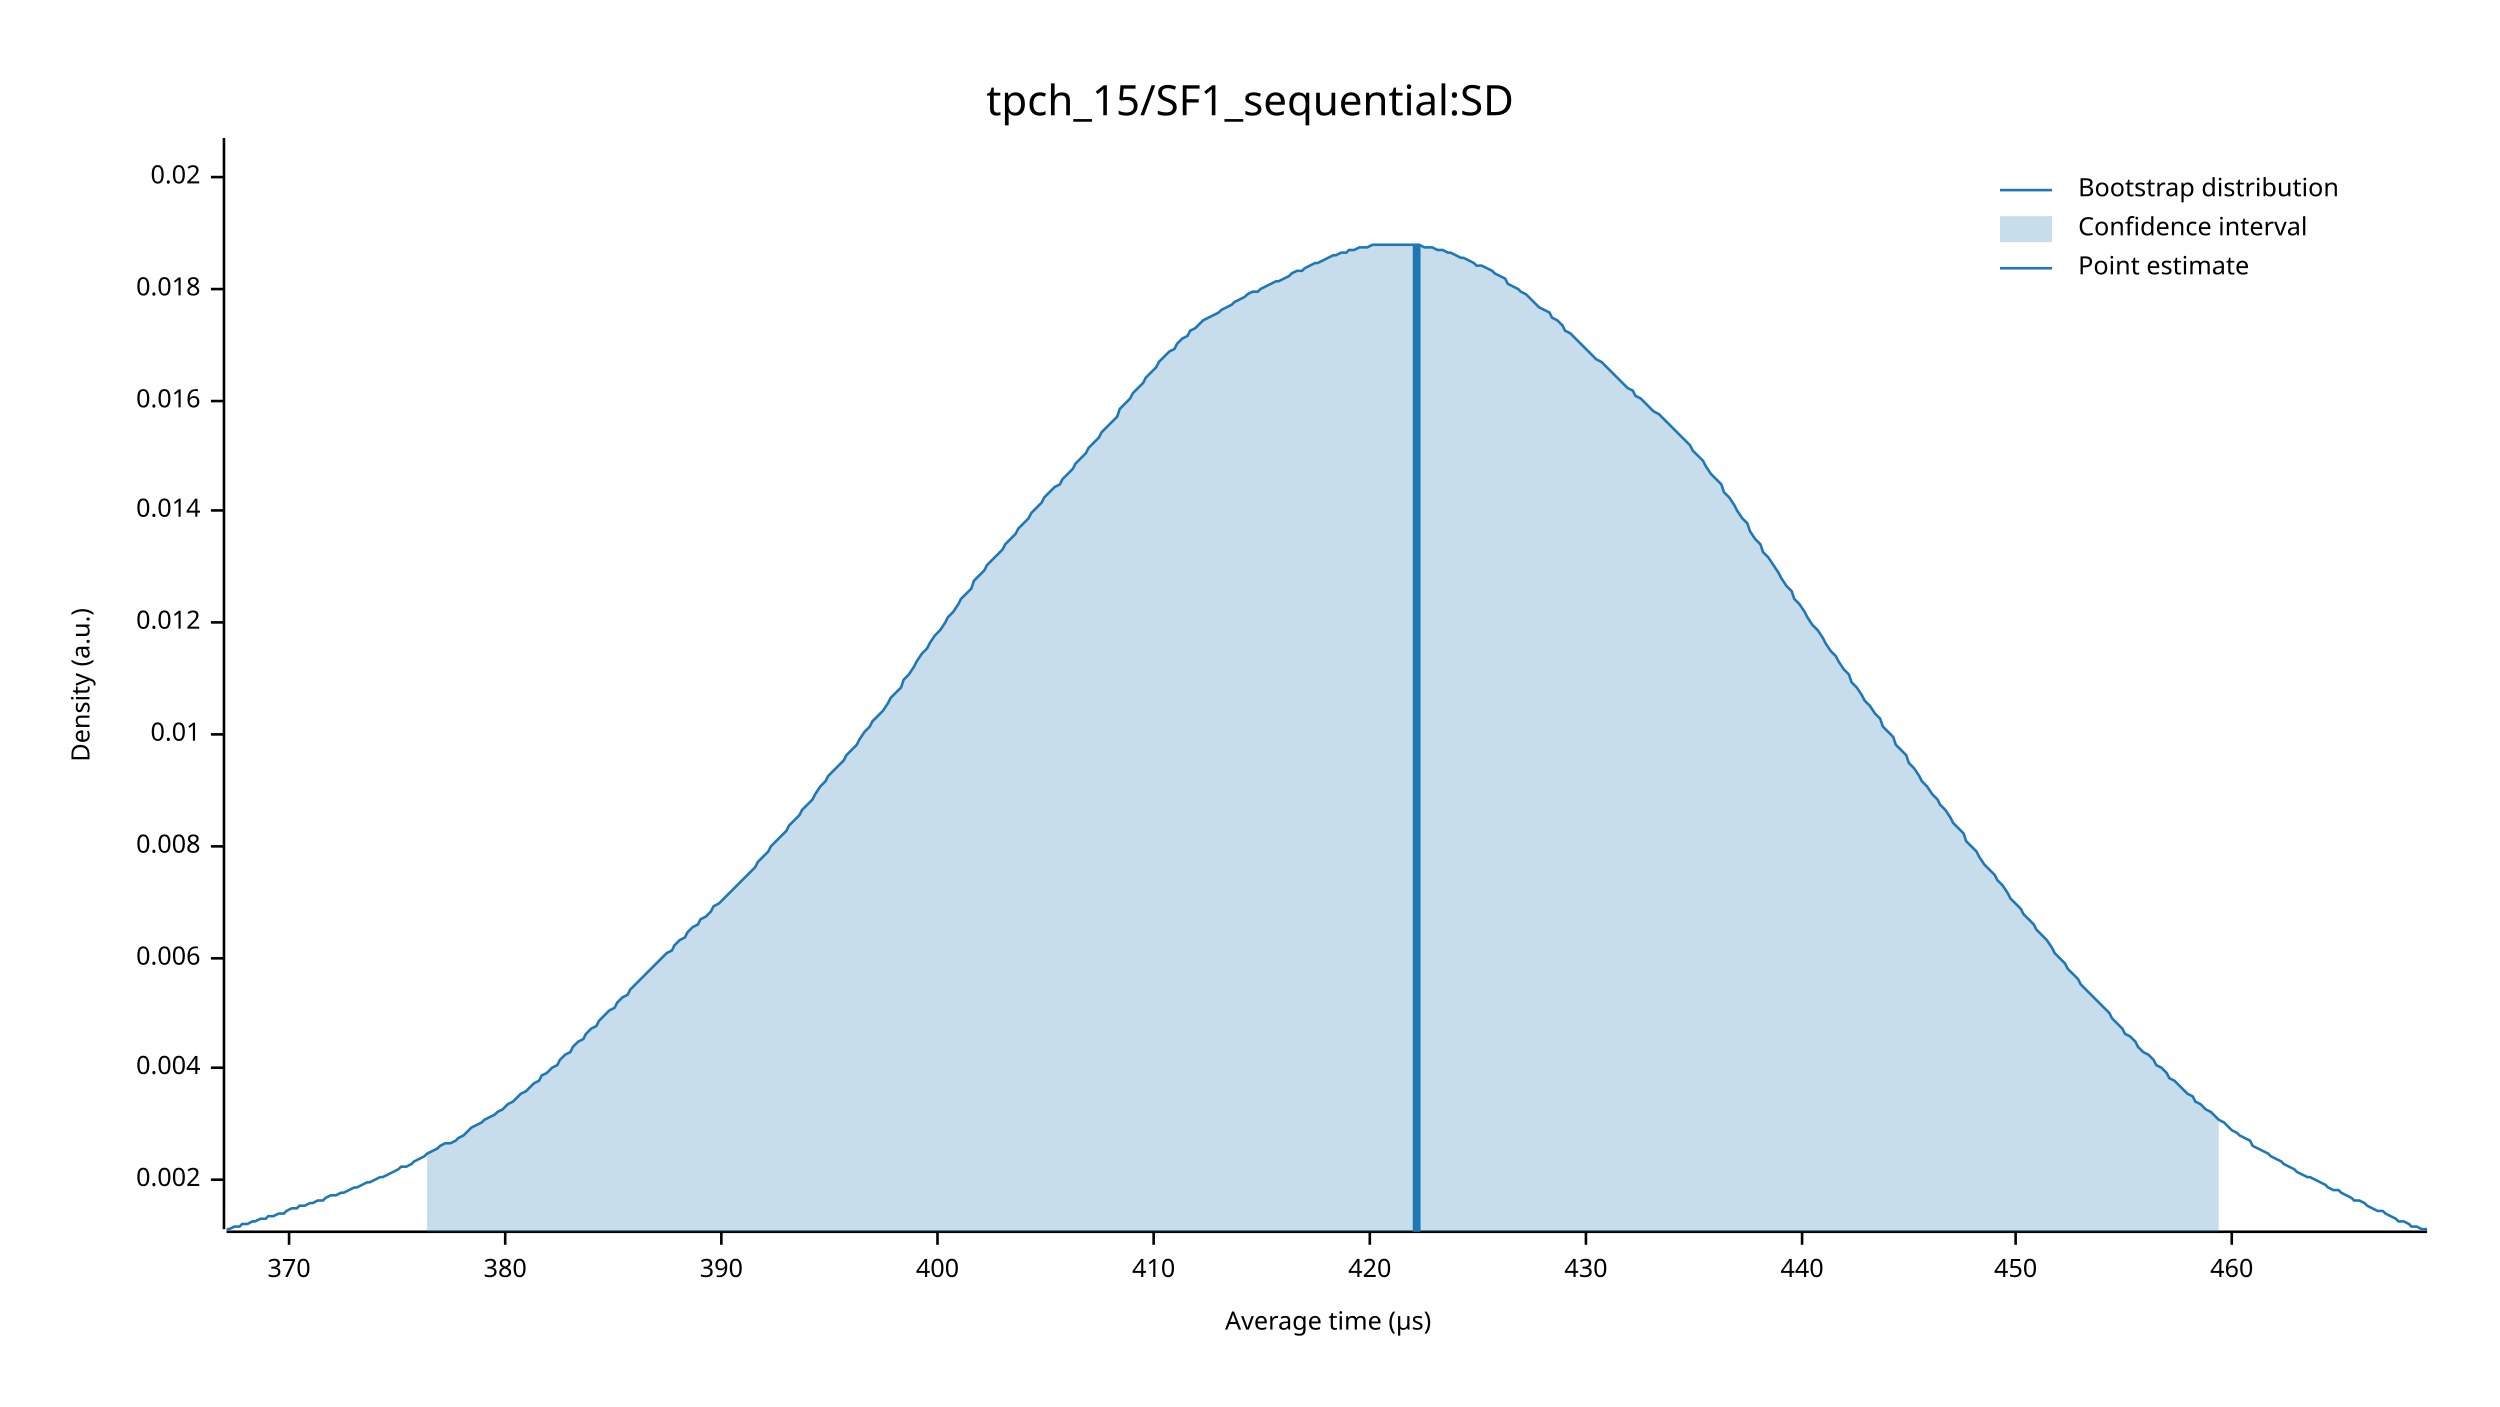
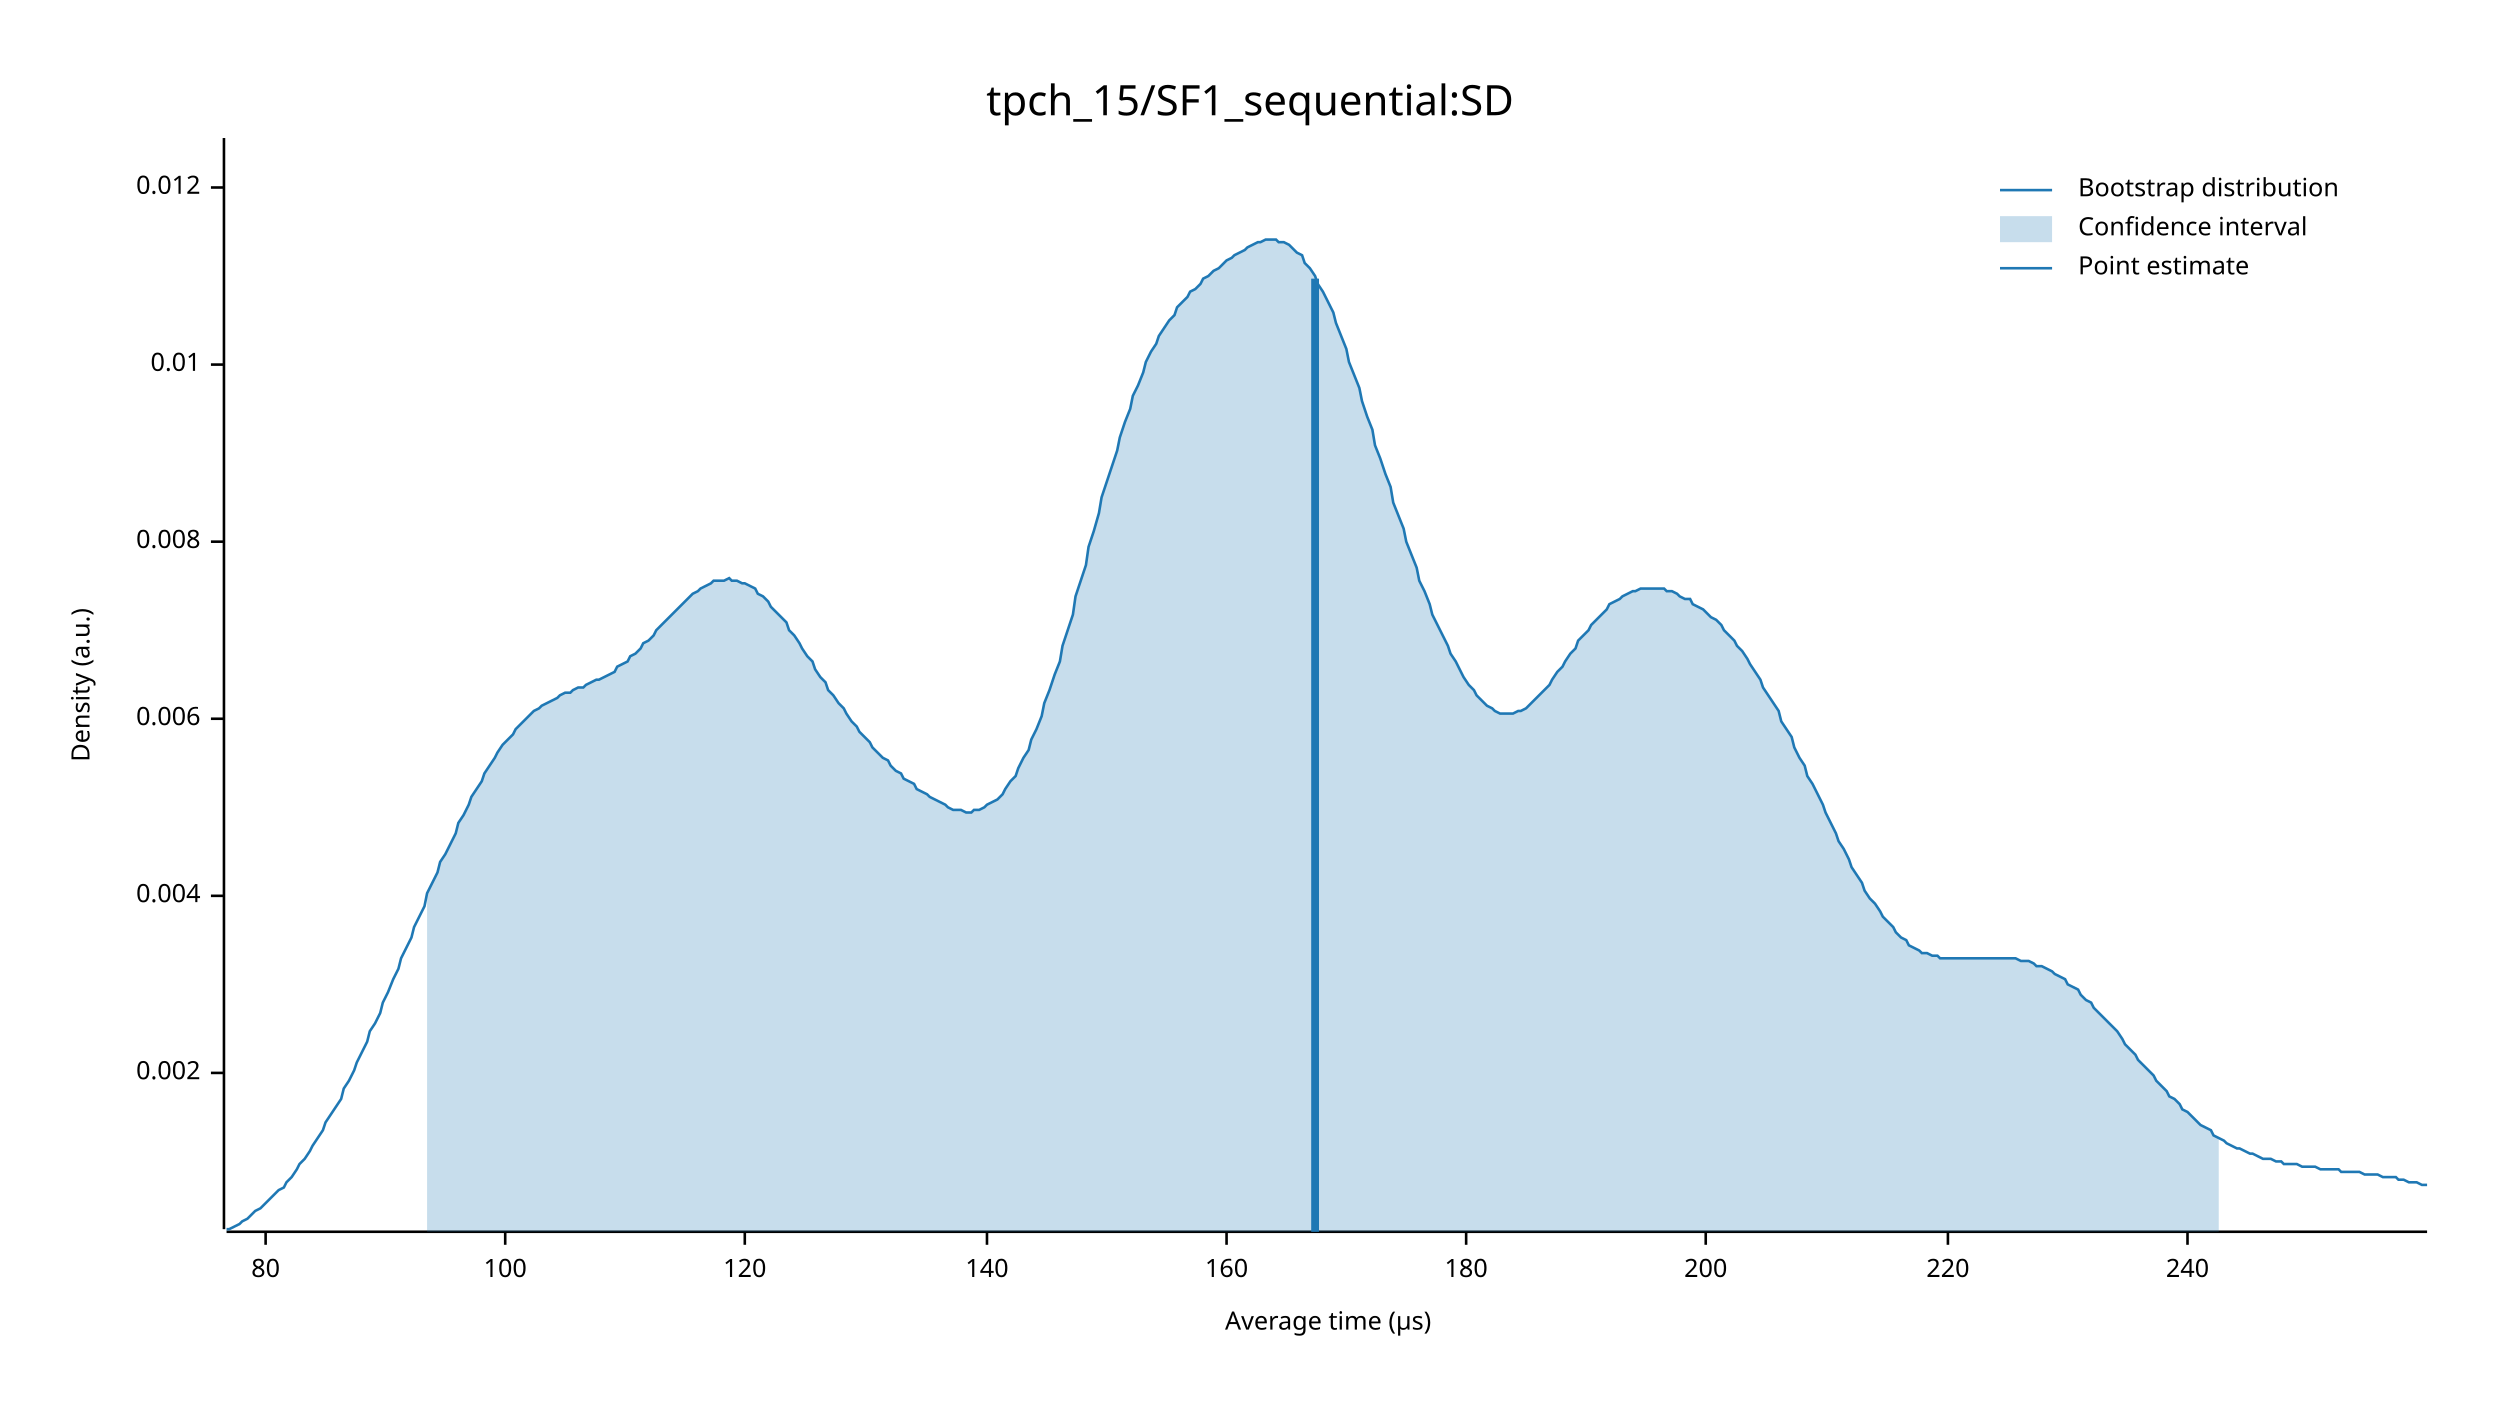
<svg xmlns="http://www.w3.org/2000/svg" width="960" height="540" viewBox="0 0 960 540">
  <text x="480" y="32" dy="0.76em" text-anchor="middle" font-family="sans-serif" font-size="16.129" opacity="1" fill="#000000">
tpch_15/SF1_sequential:SD
</text>
  <text x="27" y="263" dy="0.76em" text-anchor="middle" font-family="sans-serif" font-size="9.677" opacity="1" fill="#000000" transform="rotate(270, 27, 263)">
Density (a.u.)
</text>
  <text x="510" y="513" dy="-0.5ex" text-anchor="middle" font-family="sans-serif" font-size="9.677" opacity="1" fill="#000000">
Average time (µs)
</text>
  <polyline fill="none" opacity="1" stroke="#000000" stroke-width="1" points="86,53 86,472 " />
-   <text x="77" y="453" dy="0.5ex" text-anchor="end" font-family="sans-serif" font-size="9.677" opacity="1" fill="#000000">
+   <text x="77" y="412" dy="0.5ex" text-anchor="end" font-family="sans-serif" font-size="9.677" opacity="1" fill="#000000">
0.002
</text>
-   <polyline fill="none" opacity="1" stroke="#000000" stroke-width="1" points="81,453 86,453 " />
-   <text x="77" y="410" dy="0.5ex" text-anchor="end" font-family="sans-serif" font-size="9.677" opacity="1" fill="#000000">
+   <polyline fill="none" opacity="1" stroke="#000000" stroke-width="1" points="81,412 86,412 " />
+   <text x="77" y="344" dy="0.5ex" text-anchor="end" font-family="sans-serif" font-size="9.677" opacity="1" fill="#000000">
0.004
</text>
-   <polyline fill="none" opacity="1" stroke="#000000" stroke-width="1" points="81,410 86,410 " />
-   <text x="77" y="368" dy="0.5ex" text-anchor="end" font-family="sans-serif" font-size="9.677" opacity="1" fill="#000000">
+   <polyline fill="none" opacity="1" stroke="#000000" stroke-width="1" points="81,344 86,344 " />
+   <text x="77" y="276" dy="0.5ex" text-anchor="end" font-family="sans-serif" font-size="9.677" opacity="1" fill="#000000">
0.006
</text>
-   <polyline fill="none" opacity="1" stroke="#000000" stroke-width="1" points="81,368 86,368 " />
-   <text x="77" y="325" dy="0.5ex" text-anchor="end" font-family="sans-serif" font-size="9.677" opacity="1" fill="#000000">
+   <polyline fill="none" opacity="1" stroke="#000000" stroke-width="1" points="81,276 86,276 " />
+   <text x="77" y="208" dy="0.5ex" text-anchor="end" font-family="sans-serif" font-size="9.677" opacity="1" fill="#000000">
0.008
</text>
-   <polyline fill="none" opacity="1" stroke="#000000" stroke-width="1" points="81,325 86,325 " />
-   <text x="77" y="282" dy="0.5ex" text-anchor="end" font-family="sans-serif" font-size="9.677" opacity="1" fill="#000000">
+   <polyline fill="none" opacity="1" stroke="#000000" stroke-width="1" points="81,208 86,208 " />
+   <text x="77" y="140" dy="0.5ex" text-anchor="end" font-family="sans-serif" font-size="9.677" opacity="1" fill="#000000">
0.01
</text>
-   <polyline fill="none" opacity="1" stroke="#000000" stroke-width="1" points="81,282 86,282 " />
-   <text x="77" y="239" dy="0.5ex" text-anchor="end" font-family="sans-serif" font-size="9.677" opacity="1" fill="#000000">
+   <polyline fill="none" opacity="1" stroke="#000000" stroke-width="1" points="81,140 86,140 " />
+   <text x="77" y="72" dy="0.5ex" text-anchor="end" font-family="sans-serif" font-size="9.677" opacity="1" fill="#000000">
0.012
</text>
-   <polyline fill="none" opacity="1" stroke="#000000" stroke-width="1" points="81,239 86,239 " />
-   <text x="77" y="196" dy="0.5ex" text-anchor="end" font-family="sans-serif" font-size="9.677" opacity="1" fill="#000000">
- 0.014
+   <polyline fill="none" opacity="1" stroke="#000000" stroke-width="1" points="81,72 86,72 " />
+   <polyline fill="none" opacity="1" stroke="#000000" stroke-width="1" points="87,473 932,473 " />
+   <text x="102" y="483" dy="0.76em" text-anchor="middle" font-family="sans-serif" font-size="9.677" opacity="1" fill="#000000">
+ 80
</text>
-   <polyline fill="none" opacity="1" stroke="#000000" stroke-width="1" points="81,196 86,196 " />
-   <text x="77" y="154" dy="0.5ex" text-anchor="end" font-family="sans-serif" font-size="9.677" opacity="1" fill="#000000">
- 0.016
- </text>
-   <polyline fill="none" opacity="1" stroke="#000000" stroke-width="1" points="81,154 86,154 " />
-   <text x="77" y="111" dy="0.5ex" text-anchor="end" font-family="sans-serif" font-size="9.677" opacity="1" fill="#000000">
- 0.018
- </text>
-   <polyline fill="none" opacity="1" stroke="#000000" stroke-width="1" points="81,111 86,111 " />
-   <text x="77" y="68" dy="0.5ex" text-anchor="end" font-family="sans-serif" font-size="9.677" opacity="1" fill="#000000">
- 0.02
- </text>
-   <polyline fill="none" opacity="1" stroke="#000000" stroke-width="1" points="81,68 86,68 " />
-   <polyline fill="none" opacity="1" stroke="#000000" stroke-width="1" points="87,473 932,473 " />
-   <text x="111" y="483" dy="0.76em" text-anchor="middle" font-family="sans-serif" font-size="9.677" opacity="1" fill="#000000">
- 370
- </text>
-   <polyline fill="none" opacity="1" stroke="#000000" stroke-width="1" points="111,473 111,478 " />
+   <polyline fill="none" opacity="1" stroke="#000000" stroke-width="1" points="102,473 102,478 " />
  <text x="194" y="483" dy="0.76em" text-anchor="middle" font-family="sans-serif" font-size="9.677" opacity="1" fill="#000000">
- 380
+ 100
</text>
  <polyline fill="none" opacity="1" stroke="#000000" stroke-width="1" points="194,473 194,478 " />
-   <text x="277" y="483" dy="0.76em" text-anchor="middle" font-family="sans-serif" font-size="9.677" opacity="1" fill="#000000">
- 390
+   <text x="286" y="483" dy="0.76em" text-anchor="middle" font-family="sans-serif" font-size="9.677" opacity="1" fill="#000000">
+ 120
</text>
-   <polyline fill="none" opacity="1" stroke="#000000" stroke-width="1" points="277,473 277,478 " />
-   <text x="360" y="483" dy="0.76em" text-anchor="middle" font-family="sans-serif" font-size="9.677" opacity="1" fill="#000000">
- 400
+   <polyline fill="none" opacity="1" stroke="#000000" stroke-width="1" points="286,473 286,478 " />
+   <text x="379" y="483" dy="0.76em" text-anchor="middle" font-family="sans-serif" font-size="9.677" opacity="1" fill="#000000">
+ 140
</text>
-   <polyline fill="none" opacity="1" stroke="#000000" stroke-width="1" points="360,473 360,478 " />
-   <text x="443" y="483" dy="0.76em" text-anchor="middle" font-family="sans-serif" font-size="9.677" opacity="1" fill="#000000">
- 410
+   <polyline fill="none" opacity="1" stroke="#000000" stroke-width="1" points="379,473 379,478 " />
+   <text x="471" y="483" dy="0.76em" text-anchor="middle" font-family="sans-serif" font-size="9.677" opacity="1" fill="#000000">
+ 160
</text>
-   <polyline fill="none" opacity="1" stroke="#000000" stroke-width="1" points="443,473 443,478 " />
-   <text x="526" y="483" dy="0.76em" text-anchor="middle" font-family="sans-serif" font-size="9.677" opacity="1" fill="#000000">
- 420
+   <polyline fill="none" opacity="1" stroke="#000000" stroke-width="1" points="471,473 471,478 " />
+   <text x="563" y="483" dy="0.76em" text-anchor="middle" font-family="sans-serif" font-size="9.677" opacity="1" fill="#000000">
+ 180
</text>
-   <polyline fill="none" opacity="1" stroke="#000000" stroke-width="1" points="526,473 526,478 " />
-   <text x="609" y="483" dy="0.76em" text-anchor="middle" font-family="sans-serif" font-size="9.677" opacity="1" fill="#000000">
- 430
+   <polyline fill="none" opacity="1" stroke="#000000" stroke-width="1" points="563,473 563,478 " />
+   <text x="655" y="483" dy="0.76em" text-anchor="middle" font-family="sans-serif" font-size="9.677" opacity="1" fill="#000000">
+ 200
</text>
-   <polyline fill="none" opacity="1" stroke="#000000" stroke-width="1" points="609,473 609,478 " />
-   <text x="692" y="483" dy="0.76em" text-anchor="middle" font-family="sans-serif" font-size="9.677" opacity="1" fill="#000000">
- 440
+   <polyline fill="none" opacity="1" stroke="#000000" stroke-width="1" points="655,473 655,478 " />
+   <text x="748" y="483" dy="0.76em" text-anchor="middle" font-family="sans-serif" font-size="9.677" opacity="1" fill="#000000">
+ 220
</text>
-   <polyline fill="none" opacity="1" stroke="#000000" stroke-width="1" points="692,473 692,478 " />
-   <text x="774" y="483" dy="0.76em" text-anchor="middle" font-family="sans-serif" font-size="9.677" opacity="1" fill="#000000">
- 450
+   <polyline fill="none" opacity="1" stroke="#000000" stroke-width="1" points="748,473 748,478 " />
+   <text x="840" y="483" dy="0.76em" text-anchor="middle" font-family="sans-serif" font-size="9.677" opacity="1" fill="#000000">
+ 240
</text>
-   <polyline fill="none" opacity="1" stroke="#000000" stroke-width="1" points="774,473 774,478 " />
-   <text x="857" y="483" dy="0.76em" text-anchor="middle" font-family="sans-serif" font-size="9.677" opacity="1" fill="#000000">
- 460
- </text>
-   <polyline fill="none" opacity="1" stroke="#000000" stroke-width="1" points="857,473 857,478 " />
-   <polyline fill="none" opacity="1" stroke="#1F78B4" stroke-width="1" points="87,472 88,472 90,471 92,471 93,470 95,470 97,469 98,469 100,468 102,468 103,467 105,467 107,466 109,466 110,465 112,464 114,464 115,463 117,463 119,462 120,462 122,461 124,461 125,460 127,459 129,459 131,458 132,458 134,457 136,456 137,456 139,455 141,454 142,454 144,453 146,452 147,452 149,451 151,450 153,449 154,448 156,448 158,447 159,446 161,445 163,444 164,443 166,442 168,441 169,440 171,439 173,439 175,438 176,437 178,436 180,434 181,433 183,432 185,431 186,430 188,429 190,428 191,427 193,426 195,424 197,423 198,422 200,420 202,419 203,418 205,416 207,415 208,413 210,412 212,410 214,409 215,407 217,405 219,404 220,402 222,400 224,399 225,397 227,395 229,394 230,392 232,390 234,388 236,387 237,385 239,383 241,382 242,380 244,378 246,376 247,375 249,373 251,371 252,370 254,368 256,366 258,365 259,363 261,361 263,360 264,358 266,356 268,355 269,353 271,352 273,350 274,348 276,347 278,345 280,343 281,342 283,340 285,338 286,337 288,335 290,333 291,331 293,329 295,327 296,325 298,323 300,321 302,319 303,317 305,315 307,313 308,311 310,309 312,307 313,305 315,302 317,300 318,298 320,296 322,294 324,292 325,290 327,288 329,286 330,284 332,281 334,279 335,277 337,275 339,273 341,270 342,268 344,266 346,264 347,261 349,259 351,256 352,254 354,251 356,249 357,247 359,244 361,242 363,239 364,237 366,235 368,232 369,230 371,228 373,226 374,223 376,221 378,219 379,217 381,215 383,213 385,211 386,209 388,207 390,205 391,203 393,201 395,199 396,197 398,195 400,193 401,191 403,189 405,187 407,186 408,184 410,182 412,180 413,178 415,176 417,174 418,172 420,170 422,168 423,166 425,164 427,162 429,160 430,157 432,155 434,153 435,151 437,149 439,147 440,145 442,143 444,141 445,139 447,137 449,135 451,134 452,132 454,130 456,129 457,127 459,126 461,124 462,123 464,122 466,121 468,120 469,119 471,118 473,117 474,116 476,115 478,114 479,113 481,112 483,112 484,111 486,110 488,109 490,108 491,108 493,107 495,106 496,105 498,104 500,104 501,103 503,102 505,101 506,101 508,100 510,99 512,98 513,98 515,97 517,97 518,96 520,96 522,95 523,95 525,95 527,94 528,94 530,94 532,94 534,94 535,94 537,94 539,94 540,94 542,94 544,94 545,94 547,95 549,95 550,95 552,96 554,96 556,97 557,97 559,98 561,99 562,99 564,100 566,101 567,102 569,102 571,103 573,104 574,105 576,106 578,107 579,109 581,110 583,111 584,112 586,113 588,115 589,116 591,118 593,119 595,120 596,122 598,123 600,125 601,127 603,128 605,130 606,131 608,133 610,135 611,136 613,138 615,139 617,141 618,142 620,144 622,146 623,147 625,149 627,150 628,152 630,153 632,155 633,156 635,158 637,159 639,161 640,162 642,164 644,166 645,167 647,169 649,171 650,173 652,175 654,177 655,179 657,182 659,184 661,186 662,189 664,191 666,194 667,196 669,199 671,201 672,204 674,207 676,209 677,212 679,214 681,217 683,220 684,222 686,225 688,227 689,230 691,232 693,235 694,237 696,240 698,242 700,245 701,247 703,250 705,252 706,254 708,257 710,259 711,262 713,264 715,267 716,269 718,271 720,274 722,276 723,279 725,281 727,283 728,286 730,288 732,290 733,293 735,295 737,298 738,300 740,302 742,305 744,307 745,309 747,311 749,314 750,316 752,318 754,320 755,323 757,325 759,327 760,329 762,332 764,334 766,336 767,338 769,340 771,343 772,345 774,347 776,349 777,351 779,353 781,355 782,357 784,359 786,361 788,364 789,366 791,368 793,370 794,372 796,374 798,376 799,378 801,380 803,382 804,383 806,385 808,387 810,389 811,391 813,393 815,395 816,397 818,398 820,400 821,402 823,404 825,405 827,407 828,409 830,410 832,412 833,414 835,415 837,417 838,418 840,420 842,421 843,423 845,424 847,426 849,427 850,428 852,430 854,431 855,432 857,434 859,435 860,436 862,437 864,438 865,440 867,441 869,442 871,443 872,444 874,445 876,446 877,447 879,448 881,449 882,450 884,451 886,452 887,452 889,453 891,454 893,455 894,456 896,457 898,457 899,458 901,459 903,460 904,461 906,461 908,462 909,463 911,464 913,465 915,465 916,466 918,467 920,468 921,469 923,469 925,470 926,471 928,471 930,472 932,472 " />
-   <polygon opacity="0.25" fill="#1F78B4" points="164,443 166,442 168,441 169,440 171,439 173,439 175,438 176,437 178,436 180,434 181,433 183,432 185,431 186,430 188,429 190,428 191,427 193,426 195,424 197,423 198,422 200,420 202,419 203,418 205,416 207,415 208,413 210,412 212,410 214,409 215,407 217,405 219,404 220,402 222,400 224,399 225,397 227,395 229,394 230,392 232,390 234,388 236,387 237,385 239,383 241,382 242,380 244,378 246,376 247,375 249,373 251,371 252,370 254,368 256,366 258,365 259,363 261,361 263,360 264,358 266,356 268,355 269,353 271,352 273,350 274,348 276,347 278,345 280,343 281,342 283,340 285,338 286,337 288,335 290,333 291,331 293,329 295,327 296,325 298,323 300,321 302,319 303,317 305,315 307,313 308,311 310,309 312,307 313,305 315,302 317,300 318,298 320,296 322,294 324,292 325,290 327,288 329,286 330,284 332,281 334,279 335,277 337,275 339,273 341,270 342,268 344,266 346,264 347,261 349,259 351,256 352,254 354,251 356,249 357,247 359,244 361,242 363,239 364,237 366,235 368,232 369,230 371,228 373,226 374,223 376,221 378,219 379,217 381,215 383,213 385,211 386,209 388,207 390,205 391,203 393,201 395,199 396,197 398,195 400,193 401,191 403,189 405,187 407,186 408,184 410,182 412,180 413,178 415,176 417,174 418,172 420,170 422,168 423,166 425,164 427,162 429,160 430,157 432,155 434,153 435,151 437,149 439,147 440,145 442,143 444,141 445,139 447,137 449,135 451,134 452,132 454,130 456,129 457,127 459,126 461,124 462,123 464,122 466,121 468,120 469,119 471,118 473,117 474,116 476,115 478,114 479,113 481,112 483,112 484,111 486,110 488,109 490,108 491,108 493,107 495,106 496,105 498,104 500,104 501,103 503,102 505,101 506,101 508,100 510,99 512,98 513,98 515,97 517,97 518,96 520,96 522,95 523,95 525,95 527,94 528,94 530,94 532,94 534,94 535,94 537,94 539,94 540,94 542,94 544,94 545,94 547,95 549,95 550,95 552,96 554,96 556,97 557,97 559,98 561,99 562,99 564,100 566,101 567,102 569,102 571,103 573,104 574,105 576,106 578,107 579,109 581,110 583,111 584,112 586,113 588,115 589,116 591,118 593,119 595,120 596,122 598,123 600,125 601,127 603,128 605,130 606,131 608,133 610,135 611,136 613,138 615,139 617,141 618,142 620,144 622,146 623,147 625,149 627,150 628,152 630,153 632,155 633,156 635,158 637,159 639,161 640,162 642,164 644,166 645,167 647,169 649,171 650,173 652,175 654,177 655,179 657,182 659,184 661,186 662,189 664,191 666,194 667,196 669,199 671,201 672,204 674,207 676,209 677,212 679,214 681,217 683,220 684,222 686,225 688,227 689,230 691,232 693,235 694,237 696,240 698,242 700,245 701,247 703,250 705,252 706,254 708,257 710,259 711,262 713,264 715,267 716,269 718,271 720,274 722,276 723,279 725,281 727,283 728,286 730,288 732,290 733,293 735,295 737,298 738,300 740,302 742,305 744,307 745,309 747,311 749,314 750,316 752,318 754,320 755,323 757,325 759,327 760,329 762,332 764,334 766,336 767,338 769,340 771,343 772,345 774,347 776,349 777,351 779,353 781,355 782,357 784,359 786,361 788,364 789,366 791,368 793,370 794,372 796,374 798,376 799,378 801,380 803,382 804,383 806,385 808,387 810,389 811,391 813,393 815,395 816,397 818,398 820,400 821,402 823,404 825,405 827,407 828,409 830,410 832,412 833,414 835,415 837,417 838,418 840,420 842,421 843,423 845,424 847,426 849,427 850,428 852,430 852,473 164,473 " />
-   <polyline fill="none" opacity="1" stroke="#1F78B4" stroke-width="3" points="544,473 544,94 " />
+   <polyline fill="none" opacity="1" stroke="#000000" stroke-width="1" points="840,473 840,478 " />
+   <polyline fill="none" opacity="1" stroke="#1F78B4" stroke-width="1" points="87,472 88,472 90,471 92,470 93,469 95,468 97,466 98,465 100,464 102,462 103,461 105,459 107,457 109,456 110,454 112,452 114,449 115,447 117,445 119,442 120,440 122,437 124,434 125,431 127,428 129,425 131,422 132,418 134,415 136,411 137,408 139,404 141,400 142,396 144,393 146,389 147,385 149,381 151,376 153,372 154,368 156,364 158,360 159,356 161,352 163,348 164,343 166,339 168,335 169,331 171,328 173,324 175,320 176,316 178,313 180,309 181,306 183,303 185,300 186,297 188,294 190,291 191,289 193,286 195,284 197,282 198,280 200,278 202,276 203,275 205,273 207,272 208,271 210,270 212,269 214,268 215,267 217,266 219,266 220,265 222,264 224,264 225,263 227,262 229,261 230,261 232,260 234,259 236,258 237,256 239,255 241,254 242,252 244,251 246,249 247,247 249,246 251,244 252,242 254,240 256,238 258,236 259,235 261,233 263,231 264,230 266,228 268,227 269,226 271,225 273,224 274,223 276,223 278,223 280,222 281,223 283,223 285,224 286,224 288,225 290,226 291,228 293,229 295,231 296,233 298,235 300,237 302,239 303,242 305,244 307,247 308,249 310,252 312,254 313,257 315,260 317,262 318,265 320,267 322,270 324,272 325,274 327,277 329,279 330,281 332,283 334,285 335,287 337,289 339,291 341,292 342,294 344,296 346,297 347,299 349,300 351,301 352,303 354,304 356,305 357,306 359,307 361,308 363,309 364,310 366,311 368,311 369,311 371,312 373,312 374,311 376,311 378,310 379,309 381,308 383,307 385,305 386,303 388,300 390,298 391,295 393,291 395,288 396,284 398,280 400,275 401,270 403,265 405,259 407,254 408,248 410,242 412,236 413,229 415,223 417,217 418,210 420,204 422,197 423,191 425,185 427,179 429,173 430,168 432,162 434,157 435,152 437,148 439,143 440,139 442,135 444,132 445,129 447,126 449,123 451,121 452,118 454,116 456,114 457,112 459,111 461,109 462,107 464,106 466,104 468,103 469,102 471,100 473,99 474,98 476,97 478,96 479,95 481,94 483,93 484,93 486,92 488,92 490,92 491,93 493,93 495,94 496,95 498,97 500,98 501,101 503,103 505,106 506,109 508,112 510,116 512,120 513,124 515,129 517,134 518,139 520,144 522,149 523,154 525,160 527,165 528,171 530,176 532,182 534,187 535,193 537,198 539,203 540,208 542,213 544,218 545,223 547,227 549,232 550,236 552,240 554,244 556,248 557,251 559,254 561,258 562,260 564,263 566,265 567,267 569,269 571,271 573,272 574,273 576,274 578,274 579,274 581,274 583,273 584,273 586,272 588,270 589,269 591,267 593,265 595,263 596,261 598,258 600,256 601,254 603,251 605,249 606,246 608,244 610,242 611,240 613,238 615,236 617,234 618,232 620,231 622,230 623,229 625,228 627,227 628,227 630,226 632,226 633,226 635,226 637,226 639,226 640,227 642,227 644,228 645,229 647,230 649,230 650,232 652,233 654,234 655,235 657,237 659,238 661,240 662,242 664,244 666,246 667,248 669,250 671,253 672,255 674,258 676,261 677,264 679,267 681,270 683,273 684,277 686,280 688,283 689,287 691,291 693,294 694,298 696,301 698,305 700,309 701,312 703,316 705,320 706,323 708,326 710,330 711,333 713,336 715,339 716,342 718,345 720,347 722,350 723,352 725,354 727,356 728,358 730,360 732,361 733,363 735,364 737,365 738,366 740,366 742,367 744,367 745,368 747,368 749,368 750,368 752,368 754,368 755,368 757,368 759,368 760,368 762,368 764,368 766,368 767,368 769,368 771,368 772,368 774,368 776,369 777,369 779,369 781,370 782,371 784,371 786,372 788,373 789,374 791,375 793,376 794,378 796,379 798,380 799,382 801,384 803,385 804,387 806,389 808,391 810,393 811,394 813,396 815,399 816,401 818,403 820,405 821,407 823,409 825,411 827,413 828,415 830,417 832,419 833,421 835,422 837,424 838,426 840,427 842,429 843,430 845,432 847,433 849,434 850,436 852,437 854,438 855,439 857,440 859,441 860,441 862,442 864,443 865,443 867,444 869,445 871,445 872,445 874,446 876,446 877,447 879,447 881,447 882,447 884,448 886,448 887,448 889,448 891,449 893,449 894,449 896,449 898,449 899,450 901,450 903,450 904,450 906,450 908,451 909,451 911,451 913,451 915,452 916,452 918,452 920,452 921,453 923,453 925,454 926,454 928,454 930,455 932,455 " />
+   <polygon opacity="0.25" fill="#1F78B4" points="164,343 166,339 168,335 169,331 171,328 173,324 175,320 176,316 178,313 180,309 181,306 183,303 185,300 186,297 188,294 190,291 191,289 193,286 195,284 197,282 198,280 200,278 202,276 203,275 205,273 207,272 208,271 210,270 212,269 214,268 215,267 217,266 219,266 220,265 222,264 224,264 225,263 227,262 229,261 230,261 232,260 234,259 236,258 237,256 239,255 241,254 242,252 244,251 246,249 247,247 249,246 251,244 252,242 254,240 256,238 258,236 259,235 261,233 263,231 264,230 266,228 268,227 269,226 271,225 273,224 274,223 276,223 278,223 280,222 281,223 283,223 285,224 286,224 288,225 290,226 291,228 293,229 295,231 296,233 298,235 300,237 302,239 303,242 305,244 307,247 308,249 310,252 312,254 313,257 315,260 317,262 318,265 320,267 322,270 324,272 325,274 327,277 329,279 330,281 332,283 334,285 335,287 337,289 339,291 341,292 342,294 344,296 346,297 347,299 349,300 351,301 352,303 354,304 356,305 357,306 359,307 361,308 363,309 364,310 366,311 368,311 369,311 371,312 373,312 374,311 376,311 378,310 379,309 381,308 383,307 385,305 386,303 388,300 390,298 391,295 393,291 395,288 396,284 398,280 400,275 401,270 403,265 405,259 407,254 408,248 410,242 412,236 413,229 415,223 417,217 418,210 420,204 422,197 423,191 425,185 427,179 429,173 430,168 432,162 434,157 435,152 437,148 439,143 440,139 442,135 444,132 445,129 447,126 449,123 451,121 452,118 454,116 456,114 457,112 459,111 461,109 462,107 464,106 466,104 468,103 469,102 471,100 473,99 474,98 476,97 478,96 479,95 481,94 483,93 484,93 486,92 488,92 490,92 491,93 493,93 495,94 496,95 498,97 500,98 501,101 503,103 505,106 506,109 508,112 510,116 512,120 513,124 515,129 517,134 518,139 520,144 522,149 523,154 525,160 527,165 528,171 530,176 532,182 534,187 535,193 537,198 539,203 540,208 542,213 544,218 545,223 547,227 549,232 550,236 552,240 554,244 556,248 557,251 559,254 561,258 562,260 564,263 566,265 567,267 569,269 571,271 573,272 574,273 576,274 578,274 579,274 581,274 583,273 584,273 586,272 588,270 589,269 591,267 593,265 595,263 596,261 598,258 600,256 601,254 603,251 605,249 606,246 608,244 610,242 611,240 613,238 615,236 617,234 618,232 620,231 622,230 623,229 625,228 627,227 628,227 630,226 632,226 633,226 635,226 637,226 639,226 640,227 642,227 644,228 645,229 647,230 649,230 650,232 652,233 654,234 655,235 657,237 659,238 661,240 662,242 664,244 666,246 667,248 669,250 671,253 672,255 674,258 676,261 677,264 679,267 681,270 683,273 684,277 686,280 688,283 689,287 691,291 693,294 694,298 696,301 698,305 700,309 701,312 703,316 705,320 706,323 708,326 710,330 711,333 713,336 715,339 716,342 718,345 720,347 722,350 723,352 725,354 727,356 728,358 730,360 732,361 733,363 735,364 737,365 738,366 740,366 742,367 744,367 745,368 747,368 749,368 750,368 752,368 754,368 755,368 757,368 759,368 760,368 762,368 764,368 766,368 767,368 769,368 771,368 772,368 774,368 776,369 777,369 779,369 781,370 782,371 784,371 786,372 788,373 789,374 791,375 793,376 794,378 796,379 798,380 799,382 801,384 803,385 804,387 806,389 808,391 810,393 811,394 813,396 815,399 816,401 818,403 820,405 821,407 823,409 825,411 827,413 828,415 830,417 832,419 833,421 835,422 837,424 838,426 840,427 842,429 843,430 845,432 847,433 849,434 850,436 852,437 852,473 164,473 " />
+   <polyline fill="none" opacity="1" stroke="#1F78B4" stroke-width="3" points="505,473 505,107 " />
  <text x="798" y="68" dy="0.76em" text-anchor="start" font-family="sans-serif" font-size="9.677" opacity="1" fill="#000000">
Bootstrap distribution
</text>
  <text x="798" y="83" dy="0.76em" text-anchor="start" font-family="sans-serif" font-size="9.677" opacity="1" fill="#000000">
Confidence interval
</text>
  <text x="798" y="98" dy="0.76em" text-anchor="start" font-family="sans-serif" font-size="9.677" opacity="1" fill="#000000">
Point estimate
</text>
  <polyline fill="none" opacity="1" stroke="#1F78B4" stroke-width="1" points="768,73 788,73 " />
  <rect x="768" y="83" width="20" height="10" opacity="0.25" fill="#1F78B4" stroke="none" />
  <polyline fill="none" opacity="1" stroke="#1F78B4" stroke-width="1" points="768,103 788,103 " />
</svg>
